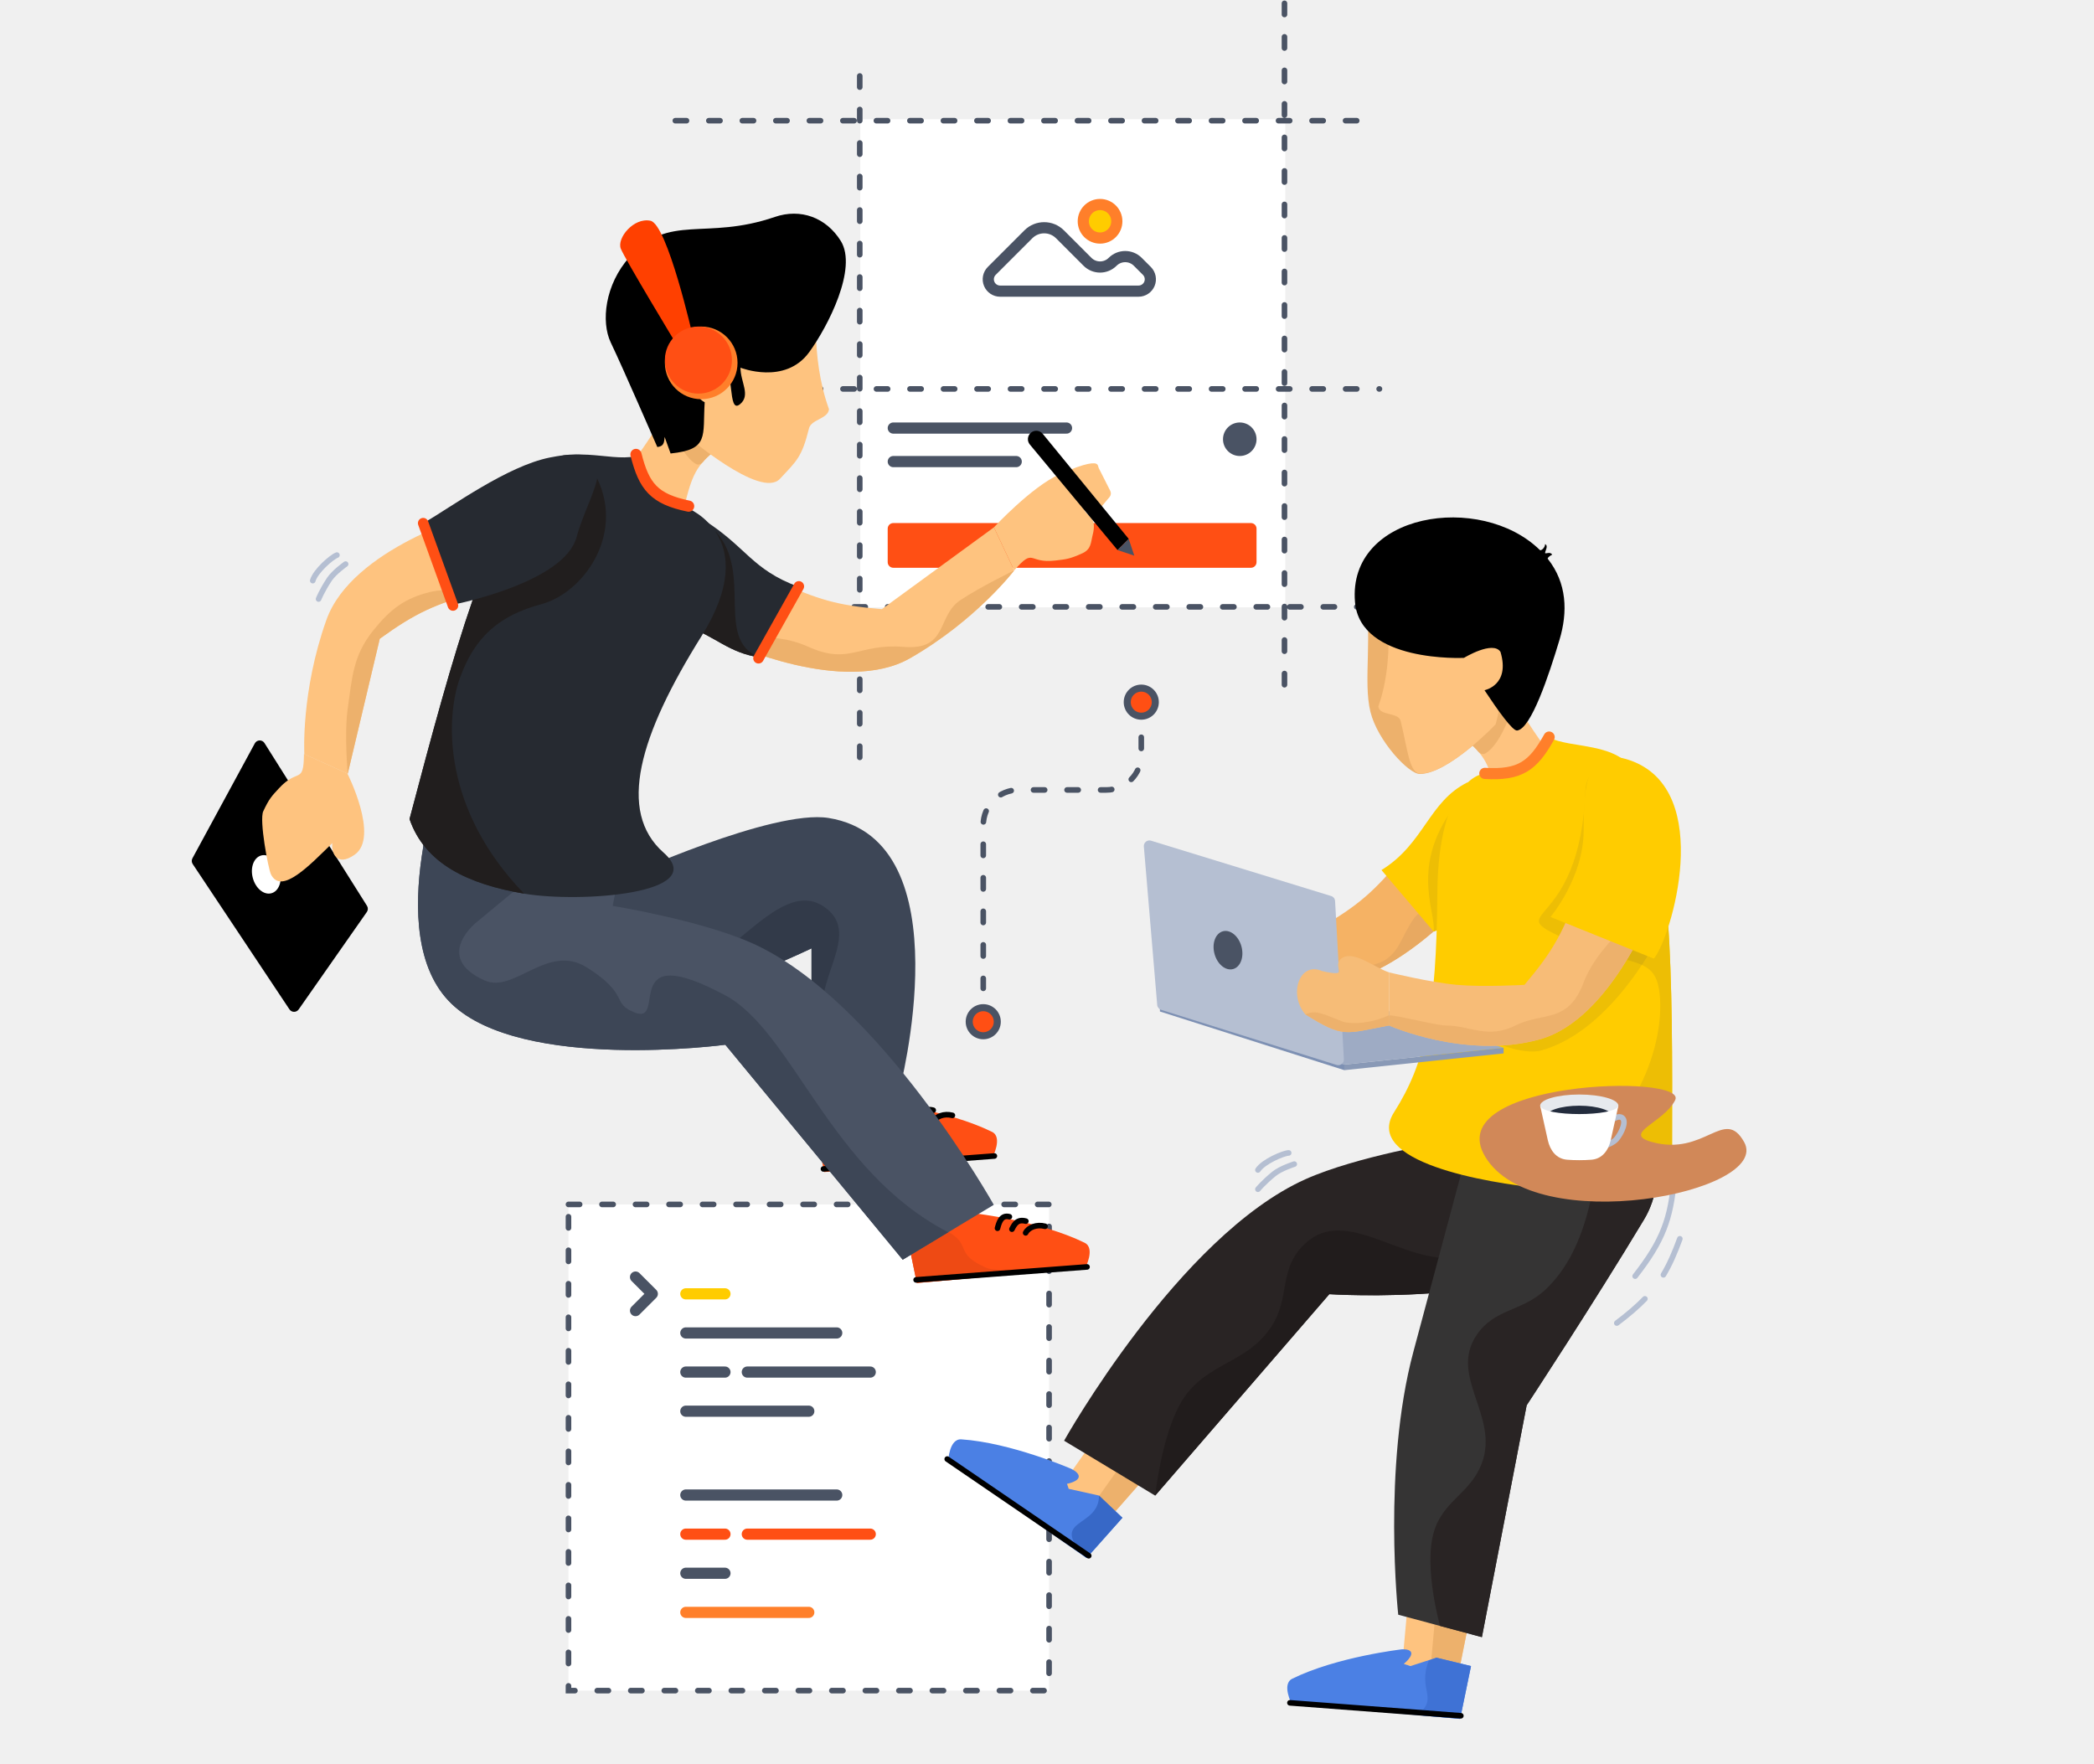
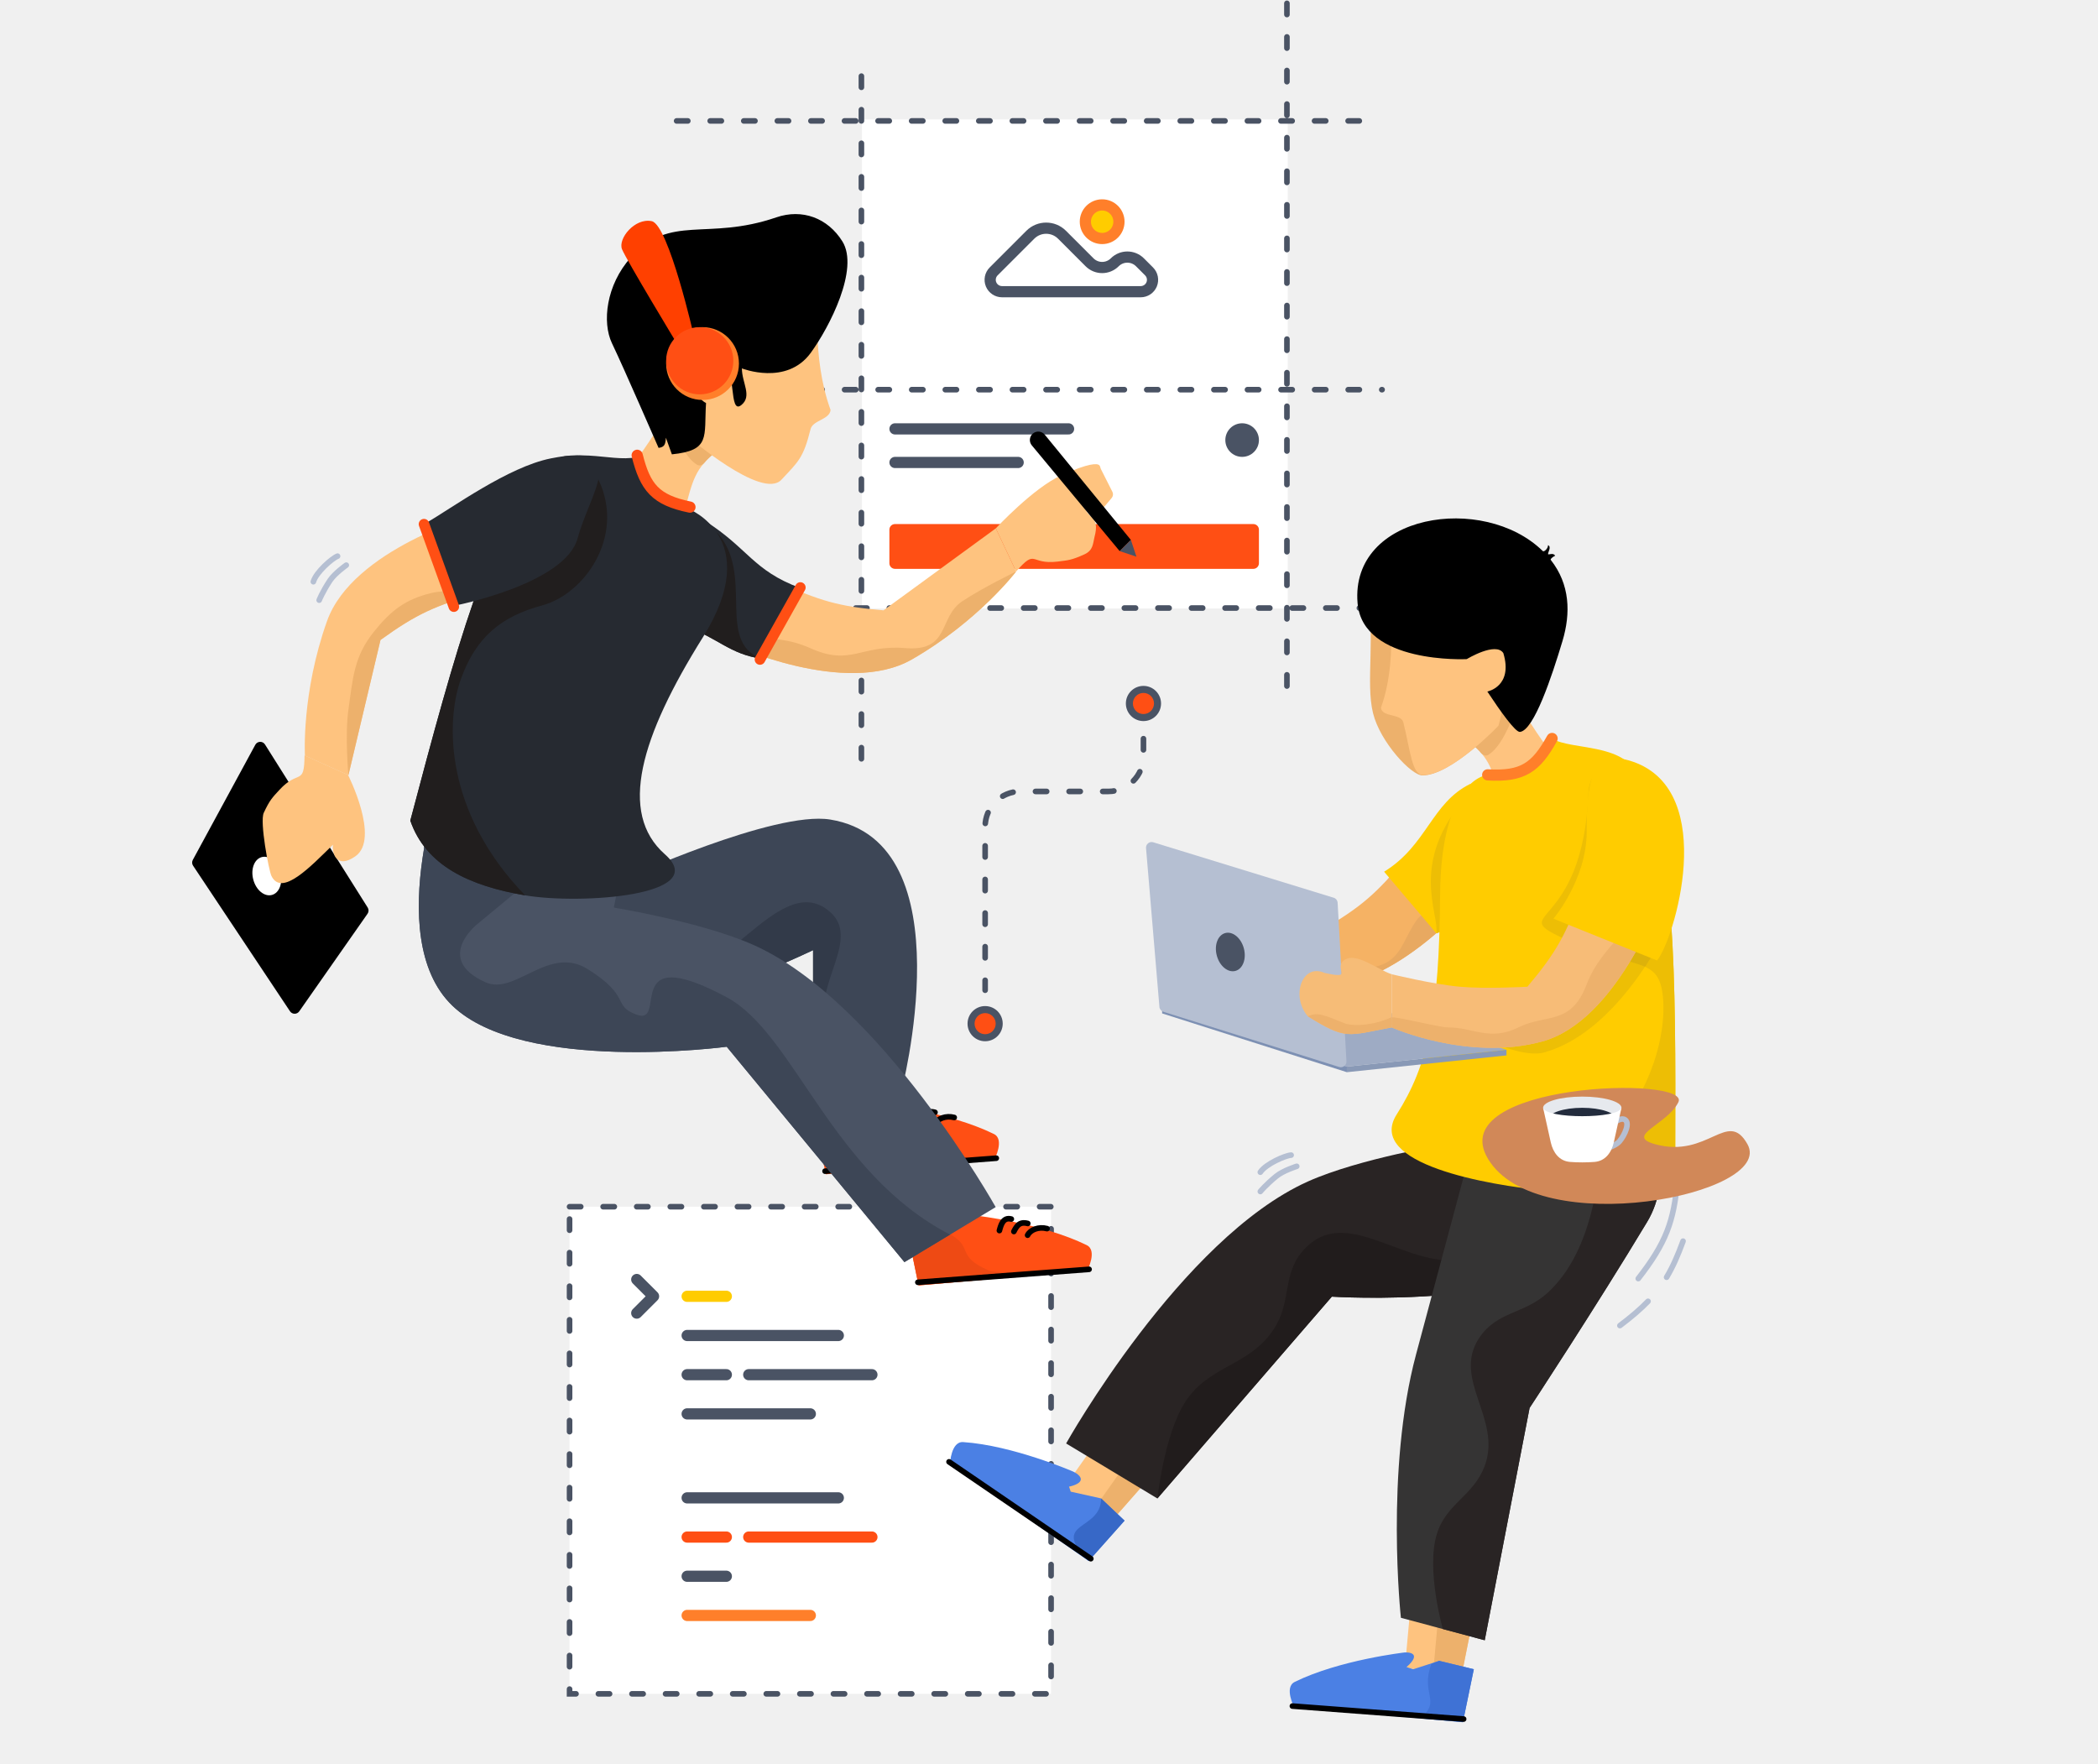
- <svg xmlns="http://www.w3.org/2000/svg" width="628" height="529" fill="none">
+ <svg xmlns="http://www.w3.org/2000/svg" width="628" height="528" fill="none">
  <rect x="337.008" y="205.312" width="10.531" height="10.531" rx="5.266" fill="#4A5364" />
  <rect x="339.114" y="207.418" width="6.319" height="6.319" rx="3.159" fill="#FF4F14" />
  <rect x="289.616" y="301.148" width="10.531" height="10.531" rx="5.266" fill="#4A5364" />
  <rect x="291.722" y="303.255" width="6.319" height="6.319" rx="3.159" fill="#FF4F14" />
  <path d="M342.274 221.109v5.266c0 5.816-4.715 10.531-10.532 10.531h-26.329c-5.816 0-10.531 4.715-10.531 10.532v48.971" stroke="#4A5364" stroke-width="1.675" stroke-linecap="round" stroke-dasharray="3.35 6.71" />
  <path fill="#fff" d="M258.022 35.754h127.431v146.388H258.022z" />
  <path d="M308.411 70.266l-10.978 10.978a3.555 3.555 0 002.514 6.07h41.493a3.556 3.556 0 002.514-6.07l-2.729-2.73a5.333 5.333 0 00-7.542 0 5.333 5.333 0 01-7.542 0l-8.249-8.248a6.704 6.704 0 00-9.481 0z" stroke="#4A5364" stroke-width="3.352" />
  <circle cx="329.911" cy="66.364" r="5.028" fill="#FC0" stroke="#FF7F2A" stroke-width="3.352" />
  <circle cx="371.811" cy="131.728" r="5.028" fill="#4A5364" />
  <rect x="266.224" y="156.867" width="110.615" height="13.408" rx="1.676" fill="#FF4F14" />
  <path d="M267.9 128.376h51.955M267.9 138.431h36.871" stroke="#4A5364" stroke-width="3.352" stroke-linecap="round" />
  <path d="M202.536 36.196h204.471M242.76 116.643h170.951m-177.655 65.364h204.471M385.219 1v204.471M257.844 22.788v204.471" stroke="#4A5364" stroke-width="1.676" stroke-linecap="round" stroke-dasharray="3.35 6.7" />
  <path fill="#fff" stroke="#4A5364" stroke-width="1.676" stroke-linecap="round" stroke-dasharray="3.35 6.7" d="M170.489 361.208h144.135v145.811H170.489z" />
  <path d="M205.685 388.024h11.732" stroke="#FC0" stroke-width="3.352" stroke-linecap="round" />
  <path d="M224.121 411.488h36.872m-55.308 11.732h36.872m-36.872-11.732h11.732m-11.732-11.732h45.252m-45.252 72.068h11.732" stroke="#4A5364" stroke-width="3.352" stroke-linecap="round" />
  <path d="M224.121 460.091h36.872" stroke="#FF4F14" stroke-width="3.352" stroke-linecap="round" />
  <path d="M205.685 483.555h36.872" stroke="#FF7F2A" stroke-width="3.352" stroke-linecap="round" />
  <path d="M205.685 460.091h11.732" stroke="#FF4F14" stroke-width="3.352" stroke-linecap="round" />
  <path d="M205.685 448.359h45.252" stroke="#4A5364" stroke-width="3.352" stroke-linecap="round" />
  <path d="M190.601 382.996l5.028 5.028-5.028 5.028" stroke="#4A5364" stroke-width="3.352" stroke-linecap="round" stroke-linejoin="round" />
  <path d="M264.468 182.689c-13.478-1.108-19.142-2.89-31.434-8.423l-14.494 18.476s34.56 16.039 54.416 4.645c19.857-11.393 31.208-26.323 31.208-26.323l-6.084-12.908-33.612 24.533z" fill="#FEC37F" />
  <path d="M271 194c-13.478-1.108-16.208 5.533-28.5 0-12.292-5.533-23.96-1.258-23.96-1.258s34.56 16.039 54.416 4.645c19.857-11.393 31.208-26.323 31.208-26.323S293.998 175.994 288 180c-7.152 4.777-3.522 15.108-17 14z" fill="#EDB16C" />
  <path d="M239.51 176c-14.142-5.239-15.582-11.915-28.391-20.02l-5.145 31.855c8.771 3.129 12.558 7.93 21.797 9.311L239.51 176z" fill="#262A31" />
  <path d="M205.974 187.835c8.771 3.129 12.558 7.93 21.797 9.311-13.621-5.385-1.764-25.179-13.139-37.77l-8.658 28.459z" fill="#211E1E" />
  <path d="M240.97 176.596a1.58 1.58 0 00-2.755-1.546l2.755 1.546zm-14.867 20.044a1.58 1.58 0 002.756 1.546l-2.756-1.546zm12.112-21.59l-12.112 21.59 2.756 1.546 12.111-21.59-2.755-1.546z" fill="#FF4F14" />
  <path d="M332.766 149.056l-3.522 4.181s-3.682-8.345-4.805-2.55c.66 5.064 5.029 3.169 3.174 10.092-.467 1.745-.296 3.924-2.984 5.141-3.855 1.745-4.828 1.786-8.058 2.179-8.399 1.019-6.253-4.062-12.407 2.965l-6.084-12.908s11.223-12.096 19.554-15.856c8.476-3.826 10.795-3.6 11.41-3.057.315.277.305.794.494 1.168l3.442 6.809c.303.6.218 1.322-.214 1.836z" fill="#FEC37F" />
  <path d="M243.912 335.656l20.725-5.017s19.474 2.218 32.877 8.809c3.279 1.612.164 7.595.164 7.595l-50.496 4.466-3.27-15.853z" fill="#FF4F14" />
  <path d="M246.964 350.569l51.254-3.885m-12.592-12.183c-2.466-.661-4.971.303-5.812 1.966m.059-3.508c-2.466-.661-3.328.743-4.169 2.407m-.763-3.728c-2.466-.661-3.127 1.805-3.567 3.449" stroke="#000" stroke-width="1.676" stroke-linecap="round" />
  <path d="M271.693 368.922l20.725-5.018s19.474 2.219 32.877 8.809c3.279 1.613.164 7.595.164 7.595l-50.496 4.466-3.27-15.852z" fill="#FF4F14" />
  <path d="M271.693 368.922l12.807.578c7 4 1.5 6.5 11.5 10.808 3.356 1.446 29.459 0 29.459 0l-50.496 4.466-3.27-15.852z" fill="#EE4A14" />
  <path d="M274.745 383.834l51.254-3.885m-12.593-12.183c-2.465-.661-4.971.303-5.812 1.966m.06-3.508c-2.466-.661-3.328.743-4.169 2.407m-.763-3.728c-2.466-.661-3.127 1.805-3.567 3.449" stroke="#000" stroke-width="1.676" stroke-linecap="round" />
  <path d="M147.822 303.903c-26.148-14.49-20.422-69.775-20.422-69.775l57.011-5.957 2.553 34.888s44.81-20.45 61.541-17.745c41.136 6.652 21.151 82.04 21.151 82.04h-26.279v-42.943s-69.778 33.776-95.555 19.492z" fill="#3D4656" />
  <path d="M147.822 303.903c-26.148-14.49-20.422-69.776-20.422-69.776l25.144 25.171-4.722 25.113s20.148-6.257 32.282-2.68c7.743 2.282 10.102 8.35 17.946 10.255 17.736 4.308 34.538-30.53 49.353-19.869 11.594 8.344-4.617 22.374 0 35.892 2.658 7.784 8.332 19.345 8.332 19.345h-12.358v-42.943s-69.778 33.776-95.555 19.492z" fill="#323A49" />
  <path d="M135.375 301.001c-21.506-20.763-1.667-72.683-1.667-72.683l56.611 9.002-6.564 34.36s26.458 4.288 41.918 11.232c38.013 17.072 72.369 78.413 72.369 78.413l-27.317 16.466-53.2-64.468s-60.948 8.147-82.15-12.322z" fill="#4A5364" />
  <path d="M135.375 301.001c-21.507-20.763-1.667-72.683-1.667-72.683l56.611 9.002-47.569 39.4s-12.897 10.362 2.563 17.305c8.989 4.037 18.905-11.363 30.765-3.846 12.934 8.198 7.114 10.675 14.241 13.46 10.07 3.935-5.07-22.429 27.206-5.128 20.312 10.889 31.148 52.558 66.858 71.047l-13.658 8.233-53.2-64.468s-60.948 8.147-82.15-12.322z" fill="#3D4656" />
  <path d="M204.719 153.665c2.603-9.714 3.12-13.522 10.279-18.935l-12.777-13.834c-7.188 9.07-9.194 14.887-14.76 19.469 5.671 10.753 5.749 13.146 17.258 13.3z" fill="#FEC37F" />
  <path d="M214.998 134.73l-12.777-13.834c-.791.999-1.52 1.958-2.198 2.881 0 0 3.368 12.181 8.6 15.318 1.43.857 2.606-1.037 2.606-1.037 1.009-1.085 2.237-2.17 3.769-3.328z" fill="#EDB16C" />
  <path d="M205.599 130.399s22.477 19.456 28.303 13.204c5.054-5.424 6.572-6.46 8.717-15.122.681-2.747 5.695-2.822 5.999-5.754-5.861-16.161-3.489-34.18-3.489-34.18s-33.18-.172-40.183 15.052c-4.376 9.511.653 26.8.653 26.8z" fill="#FEC37F" />
  <path d="M252.15 72.253c-4.379-7.019-12.025-9.85-19.792-7.184-20.815 7.145-31.7-1.201-43.523 11.974-7.44 8.29-8.629 19.471-5.664 25.682 4.013 8.408 12.708 28.591 13.962 31.34 1.831-.215 2.065-1.127 2.189-3.042l1.794 4.977c11.672-1.192 9.579-5.19 10.225-15.364-5.783-2.779-7.655-21.12 4.952-13.141 4.166 2.636 1.783 16.847 5.615 13.747 3.331-2.694.163-6.62.168-10.968 0 0 13.346 5.294 20.586-4.628 5.673-7.774 14.594-25.208 9.488-33.393z" fill="#000" />
  <path d="M186.19 74.604c1.27 3.15 16.51 28.354 16.51 28.354l5.08-2.101s-7.62-33.604-12.7-34.654c-5.08-1.05-10.16 5.25-8.89 8.4z" fill="#FF4000" />
  <circle cx="210.294" cy="108.824" r="10.894" fill="#FF7F2A" />
  <circle cx="209.456" cy="107.986" r="10.056" fill="#FF4F14" />
  <path d="M199.019 255.711c-14.049-12.388-7.22-35.225 11.378-64.955 18.599-29.731-4.434-38.494-4.434-38.494-9.555.043-14.671-10.003-15.46-15.42-7.976 1.708-20.312-4.183-28.25 3.708-15.343 15.254-26.015 54.3-39.436 105.085 4.649 13.469 17.635 19.548 34.374 22.374 16.683 2.817 55.878.091 41.828-12.298z" fill="#262A31" />
  <path d="M190.73 136.284c2.404 9.597 5.442 13.389 15.797 15.511" stroke="#FF4F14" stroke-width="3.352" stroke-linecap="round" />
  <path d="M122.818 245.636c4.648 13.468 17.634 19.547 34.373 22.373-24.278-25.078-23.731-52.18-19.266-64.655 4.465-12.475 11.928-18.812 24.426-22.161 12.498-3.348 24.861-20.542 16.852-37.482-2.878-6.087-9.011-11.052-16.949-3.16-15.344 15.253-26.016 54.299-39.436 105.085z" fill="#211E1E" />
  <path d="M113.894 191.56c10.965-7.915 16.427-10.241 29.366-14.023l-.988-23.461s-36.692 10.265-44.381 31.827c-7.69 21.563-6.618 40.287-6.618 40.287l13.012 5.859 9.609-40.489z" fill="#FEC37F" />
  <path d="M113.894 191.56c10.965-7.915 16.427-10.241 29.366-14.022 0 0-8.853-1.334-14.26-.001-7.774 1.918-11.969 5.234-17 11.463-6.069 7.514-6.368 13.935-7.715 23.5-1.064 7.56 0 19.549 0 19.549l9.609-40.489z" fill="#EDB16C" />
  <path d="M95.541 179.645s.978-2.466 3.218-5.865c1.445-2.192 4.894-4.611 4.894-4.611m-9.856 4.963c.84-2.902 5.675-7.068 7.247-7.654" stroke="#B5BFD2" stroke-width="1.676" stroke-linecap="round" />
  <path d="M79.316 222.838l30.746 48.82c.36.571.342 1.302-.045 1.854l-20.448 29.222a1.676 1.676 0 01-2.768-.032l-29.009-43.576a1.675 1.675 0 01-.078-1.728l18.71-34.466a1.676 1.676 0 012.892-.094z" fill="#000" />
  <ellipse rx="4.19" ry="5.866" transform="scale(-1 1) rotate(15 -1035.825 -172.215)" fill="#fff" />
  <path d="M104.176 231.955s9.686 19.102 2.206 24.356c-5.592 3.928-7.068-.847-6.704-3.472-6.496 6.321-15.347 15.805-18.435 9.337-.779-1.63-3.545-16.2-2.293-18.872 1.796-3.831 2.509-4.494 4.71-6.892 5.72-6.231 7.391-.975 7.503-10.315l13.013 5.858z" fill="#FEC37F" />
  <path d="M127.181 156.782c8.253-4.814 24.905-17.015 37.701-19.568 24.118-4.812 11.728 10.097 8.04 23.858-3.687 13.76-36.866 20.227-36.866 20.227l-8.875-24.517z" fill="#262A31" />
  <path d="M128.39 156.329a1.58 1.58 0 00-2.971 1.074l2.971-1.074zm5.981 25.824a1.58 1.58 0 002.971-1.075l-2.971 1.075zm-8.952-24.75l8.952 24.75 2.971-1.075-8.952-24.749-2.971 1.074z" fill="#FF4F14" />
  <path fill-rule="evenodd" clip-rule="evenodd" d="M309.177 129.773a2.514 2.514 0 00-.322 3.541l26.3 31.655 3.352-3.352-25.789-31.522a2.516 2.516 0 00-3.541-.322z" fill="#000" />
  <path d="M335.155 164.969l3.352-3.352 1.676 5.028-5.028-1.676z" fill="#4A5364" />
  <path d="M330.283 458.056l12.944-14.729-13.212-14.29-12.241 17.356 12.509 11.663z" fill="#FEC37F" />
  <path d="M330.283 458.056l12.944-14.729-5.486-6.183L325.5 454.5l4.783 3.556z" fill="#EDB16C" />
  <path d="M325.861 467.273l10.758-12.093-7.119-6.68-9-2-.5-1.5s3.639-.661 3.52-2.299c-.091-1.259-2.341-2.23-2.341-2.23s-17.974-7.815-32.877-8.809c-3.646-.243-3.939 6.496-3.939 6.496l41.498 29.115z" fill="#4B80E4" />
  <path d="M325.861 467.273l10.758-12.094-7.012-6.679c0 10-15.607 6.68-3.746 18.773z" fill="#3768C7" />
  <path d="M326.52 466.568l-42.445-28.991" stroke="#000" stroke-width="1.676" stroke-linecap="round" />
  <path d="M437.217 502.888l3.846-19.228-18.588-5.768-1.923 21.151 16.665 3.845z" fill="#FEC37F" />
  <path d="M437.217 502.888l3.846-19.228-10.14-4.311L429 500.5l8.217 2.388z" fill="#EDB16C" />
  <path d="M437.894 515.506l3.27-15.852-10.363-2.509-7.772 2.509L421 499s3.109-2.475 2.029-3.737c-.676-.791-2.59-.627-2.59-.627s-19.474 2.219-32.877 8.809c-3.279 1.613-.164 7.596-.164 7.596l50.496 4.465z" fill="#4B80E4" />
  <path d="M437.894 515.506l3.27-15.852-10.363-2.509-2.301.855c-3.5 9 3.225 11.191-3.5 16.366l12.894 1.14z" fill="#3F72D5" />
  <path d="M438.112 514.567l-51.254-3.886" stroke="#000" stroke-width="1.676" stroke-linecap="round" />
  <path d="M481.791 371.749c21.507-20.764 1.667-72.684 1.667-72.684l-44.215 11.547-5.831 31.815s-26.459 4.289-41.919 11.232c-38.013 17.072-72.368 78.414-72.368 78.414l27.316 16.466 52.223-60.412s61.925 4.091 83.127-16.378z" fill="#292424" />
  <path d="M481.792 371.749c21.507-20.764 1.667-72.683 1.667-72.683s-9.376 64.756-41.211 76.884c-18.959 7.223-38.199-16.872-51.916-1.923-6.694 7.296-3.573 15.414-8.973 23.715-7.462 11.471-19.782 10.757-26.919 22.433-6.003 9.819-7.998 28.364-7.998 28.364l52.222-60.411s61.926 4.09 83.128-16.379z" fill="#211C1C" />
  <path d="M493.063 365.725c15.4-25.623-17.202-70.638-17.202-70.638l-40.03 25.022 2.912 29.815-14.864 55.471c-9.326 34.806-4.543 78.863-4.543 78.863l25.093 6.723 13.428-69.542s20.024-30.455 35.206-55.714z" fill="#353434" />
  <path d="M493.063 365.725c15.4-25.622-17.201-70.638-17.201-70.638s14.011 67.123-12.463 91.759c-7.013 6.526-15.103 5.551-20.51 13.46-8.483 12.407 6.789 24.372 1.541 38.456-3.415 9.162-11.511 11.157-14.36 20.51-3.231 10.612 1.813 28.347 1.813 28.347l12.547 3.362 13.428-69.542s20.024-30.455 35.205-55.714z" fill="#292424" />
  <path d="M449.418 240.501c-2.603-9.713-3.12-13.522-10.279-18.934l12.777-13.835c7.188 9.071 9.194 14.888 14.759 19.47-5.67 10.753-5.748 13.146-17.257 13.299z" fill="#FEC37F" />
  <path d="M439.139 221.567l12.777-13.835a100 100 0 012.198 2.882s-3.368 12.18-8.6 15.317c-1.43.857-2.606-1.037-2.606-1.037-1.009-1.084-2.237-2.169-3.769-3.327z" fill="#EDB16C" />
  <path d="M448.538 217.236s-14.194 14.882-22.74 14.882c-3.352 0-12.652-9.956-14.798-18.618-2.324-9.38.942-23.293-1.992-38.117 0 0 33.181-.171 40.184 15.053 4.375 9.511-.654 26.8-.654 26.8z" fill="#EDB16C" />
  <path d="M448.538 217.236S434.546 232 426 232c-3.352 0-3.788-7.102-5.934-15.764-.68-2.747-6.399-1.46-6.704-4.392 5.862-16.16 1.646-37.461 1.646-37.461s27.181.829 34.184 16.053c4.375 9.511-.654 26.8-.654 26.8z" fill="#FEC37F" />
  <path d="M406.366 180.536c1.539 18.315 32.681 16.76 32.681 16.76s8.709-5.297 10.953-1.796c3 10-4.79 11.5-4.79 11.5 3.881 5.878 8.404 12.224 9.759 12.084 4.19-.431 9.575-16.676 12.728-27.189 2.514-8.381 2.262-16.992-3.51-24.303-.13-.165.253-.721 1.306-1.247-.527-1.053-2.125-.095-2.107-.527.031-.713 1.054-2.106 0-2.633 0 1.053-1.219 2.114-1.579 1.762-17.774-17.402-57.69-11.165-55.441 15.589z" fill="#000" />
  <path d="M395.903 278.205c11.702-6.777 16.056-10.814 24.791-21.081l21.013 10.481s-24.351 29.303-47.174 27.519c-43.984-3.439-56.995-44.153 1.37-16.919z" fill="#F5B264" />
  <path d="M416 287.5c4-3 4.5-7 8-12s17.707-7.895 17.707-7.895-24.351 29.303-47.174 27.518c6.967-6.623 16.21-3.681 21.467-7.623z" fill="#E8A961" />
  <path d="M414.31 260.931c12.848-7.898 14.136-20.558 25.81-26.299l9.39 31.363c-7.992 4.78-10.768 10.228-19.561 13.385l-15.639-18.449z" fill="#FC0" />
  <path d="M449.511 265.994c-7.992 4.78-10.769 10.228-19.561 13.385.876-6.199-8.342-21.283 9.18-41.132l10.381 27.747z" fill="#EDBE05" />
  <path d="M418.083 333.571c9.436-14.822 12.748-30.418 12.986-65.597.238-35.178 14.246-36.033 14.246-36.033 9.218 2.514 16.759-5.866 18.924-10.894 7.262 3.714 20.702 1.217 26.327 10.894 10.873 18.704 11.076 59.182 10.894 111.711-7.976 11.806-22.092 14.317-38.992 12.714-16.844-1.597-53.822-7.972-44.385-22.795z" fill="#FC0" />
  <path d="M501.46 343.652c-7.976 11.806-22.092 14.317-38.992 12.714 29.941-17.94 36.427-44.259 35.343-57.465-1.084-13.205-8.325-8.123-28.437-17.341-20.112-9.217 4.544-1.474 6.124-44.654.246-6.728 9.443-14.642 15.068-4.965 10.873 18.704 11.076 59.182 10.894 111.711z" fill="#EDBE05" />
  <path d="M450.938 314.242l-47.766 5.028-56.146-17.598 46.09-5.866 57.822 18.436z" fill="#9EABC4" />
  <path d="M450.938 315.918v-1.676l-47.766 5.028v1.676l47.766-5.028z" fill="#8999B6" />
  <path d="M403.172 320.946v-1.676l-55.308-17.598v1.676l55.308 17.598z" fill="#7D90B3" />
  <path d="M403.037 317.69l-2.64-47.462a1.675 1.675 0 00-1.181-1.509l-54.009-16.598a1.675 1.675 0 00-2.162 1.743l4.006 47.525a1.678 1.678 0 001.168 1.458l52.643 16.535a1.676 1.676 0 002.175-1.692z" fill="#B5BFD2" />
  <ellipse rx="4.19" ry="5.866" transform="scale(-1 1) rotate(15 -1266.382 -1256.191)" fill="#4A5364" />
  <path opacity=".1" d="M458.978 304.368c8.724-10.332 11.458-15.603 16.209-28.217l23.32 2.765s-14.306 30.113-36.39 36.145c-7.586 2.072-31.406-7.691-3.139-10.693z" fill="#464335" />
  <path d="M457.198 295.36c8.724-10.332 11.458-15.603 16.21-28.217l23.319 2.765s-13.018 35.807-35.102 41.839c-22.084 6.032-45.045-4.209-45.045-4.209v-15.922s12.345 3.02 20.42 3.744c7.856.705 20.198 0 20.198 0z" fill="#F7BC77" />
  <path d="M454.5 307.538c8.5-4.209 15.748-.423 20.5-13.038 4.752-12.615 21.727-24.593 21.727-24.593s-13.019 35.807-35.102 41.84c-22.084 6.032-45.045-4.209-45.045-4.209V304.5c2.725 0 14.173 3.039 16.92 3.038 7.463-.003 12.5 4.209 21 0z" fill="#EDB16C" />
  <path d="M416.58 307.538v-15.922c-4.2-1.326-10.734-6.824-14.246-4.19-3.352 2.514 3.352 5.866-5.866 3.79-6.704-2.952-10.139 6.93-5.028 12.97 11.536 7.155 11.732 5.866 25.14 3.352z" fill="#F6BC77" />
  <path d="M391.44 304.186c11.536 7.155 11.732 5.866 25.14 3.352 0-1.038.213-1.888-.08-3.038-5.5 2.5-10.74 2.622-13.5 2-7.5-3-8.5-3.5-11.56-2.314z" fill="#EDB16C" />
  <path d="M496 287.5c5.028-5.866 18.625-50.44-7.109-59.463-12.971-4.547-13.942 6.718-13.942 20.964C474.949 263.248 465 275 465 275l31 12.5z" fill="#FC0" />
  <path d="M464.589 221.047c-4.805 8.647-8.721 11.524-19.274 10.894" stroke="#FF7F2A" stroke-width="3.352" stroke-linecap="round" />
  <path d="M377.259 356.656s1.676-2.057 4.838-4.622c2.039-1.654 6.056-2.92 6.056-2.92m-10.894 1.759c1.676-2.513 7.542-5.027 9.219-5.111m115.643 7.626c-1.073 12.147-3.38 18.623-11.732 29.33" stroke="#B5BFD2" stroke-width="1.676" stroke-linecap="round" />
  <path d="M503.01 371.221a.837.837 0 111.574.574l-1.574-.574zm-17.632 26.25a.838.838 0 01-1.009-1.338l1.009 1.338zm14.204-14.708a.836.836 0 11-1.436-.862l1.436.862zm-6.868 6.176a.838.838 0 011.206 1.164l-1.206-1.164zm11.87-17.144c-1.567 4.295-3.108 7.815-5.002 10.968l-1.436-.862c1.816-3.026 3.315-6.436 4.864-10.68l1.574.574zm-10.664 18.308c-2.312 2.392-5.086 4.76-8.542 7.368l-1.009-1.338c3.413-2.576 6.114-4.886 8.345-7.194l1.206 1.164z" fill="#B5BFD2" />
  <path d="M495.417 342.494c-9.211-2.54 3.63-5.819 6.974-12.57 4.002-8.08-70.662-5.866-56.983 16.961 14.805 24.709 86.144 10.726 77.663-4.391-5.978-10.656-11.732 4.391-27.654 0z" fill="#D18858" />
  <ellipse rx="11.732" ry="3.352" transform="matrix(-1 0 0 1 473.629 331.6)" fill="#E6E9EE" />
  <ellipse rx="10.056" ry="3.352" transform="matrix(-1 0 0 1 473.629 334.951)" fill="#232C3D" />
  <path d="M483.372 335.852s1.67-1.198 2.725-.831c2.11.736.229 4.807-1.362 6.648-.864.999-2.726 1.662-2.726 1.662" stroke="#B5BFD2" stroke-width="1.676" />
  <path d="M483.067 341.919l2.294-10.32c-.745 3.352-22.719 3.352-23.464 0l2.293 10.32c.691 3.112 2.573 5.619 5.75 5.879 2.311.19 5.067.19 7.378 0 3.177-.26 5.058-2.767 5.749-5.879z" fill="#fff" />
</svg>
